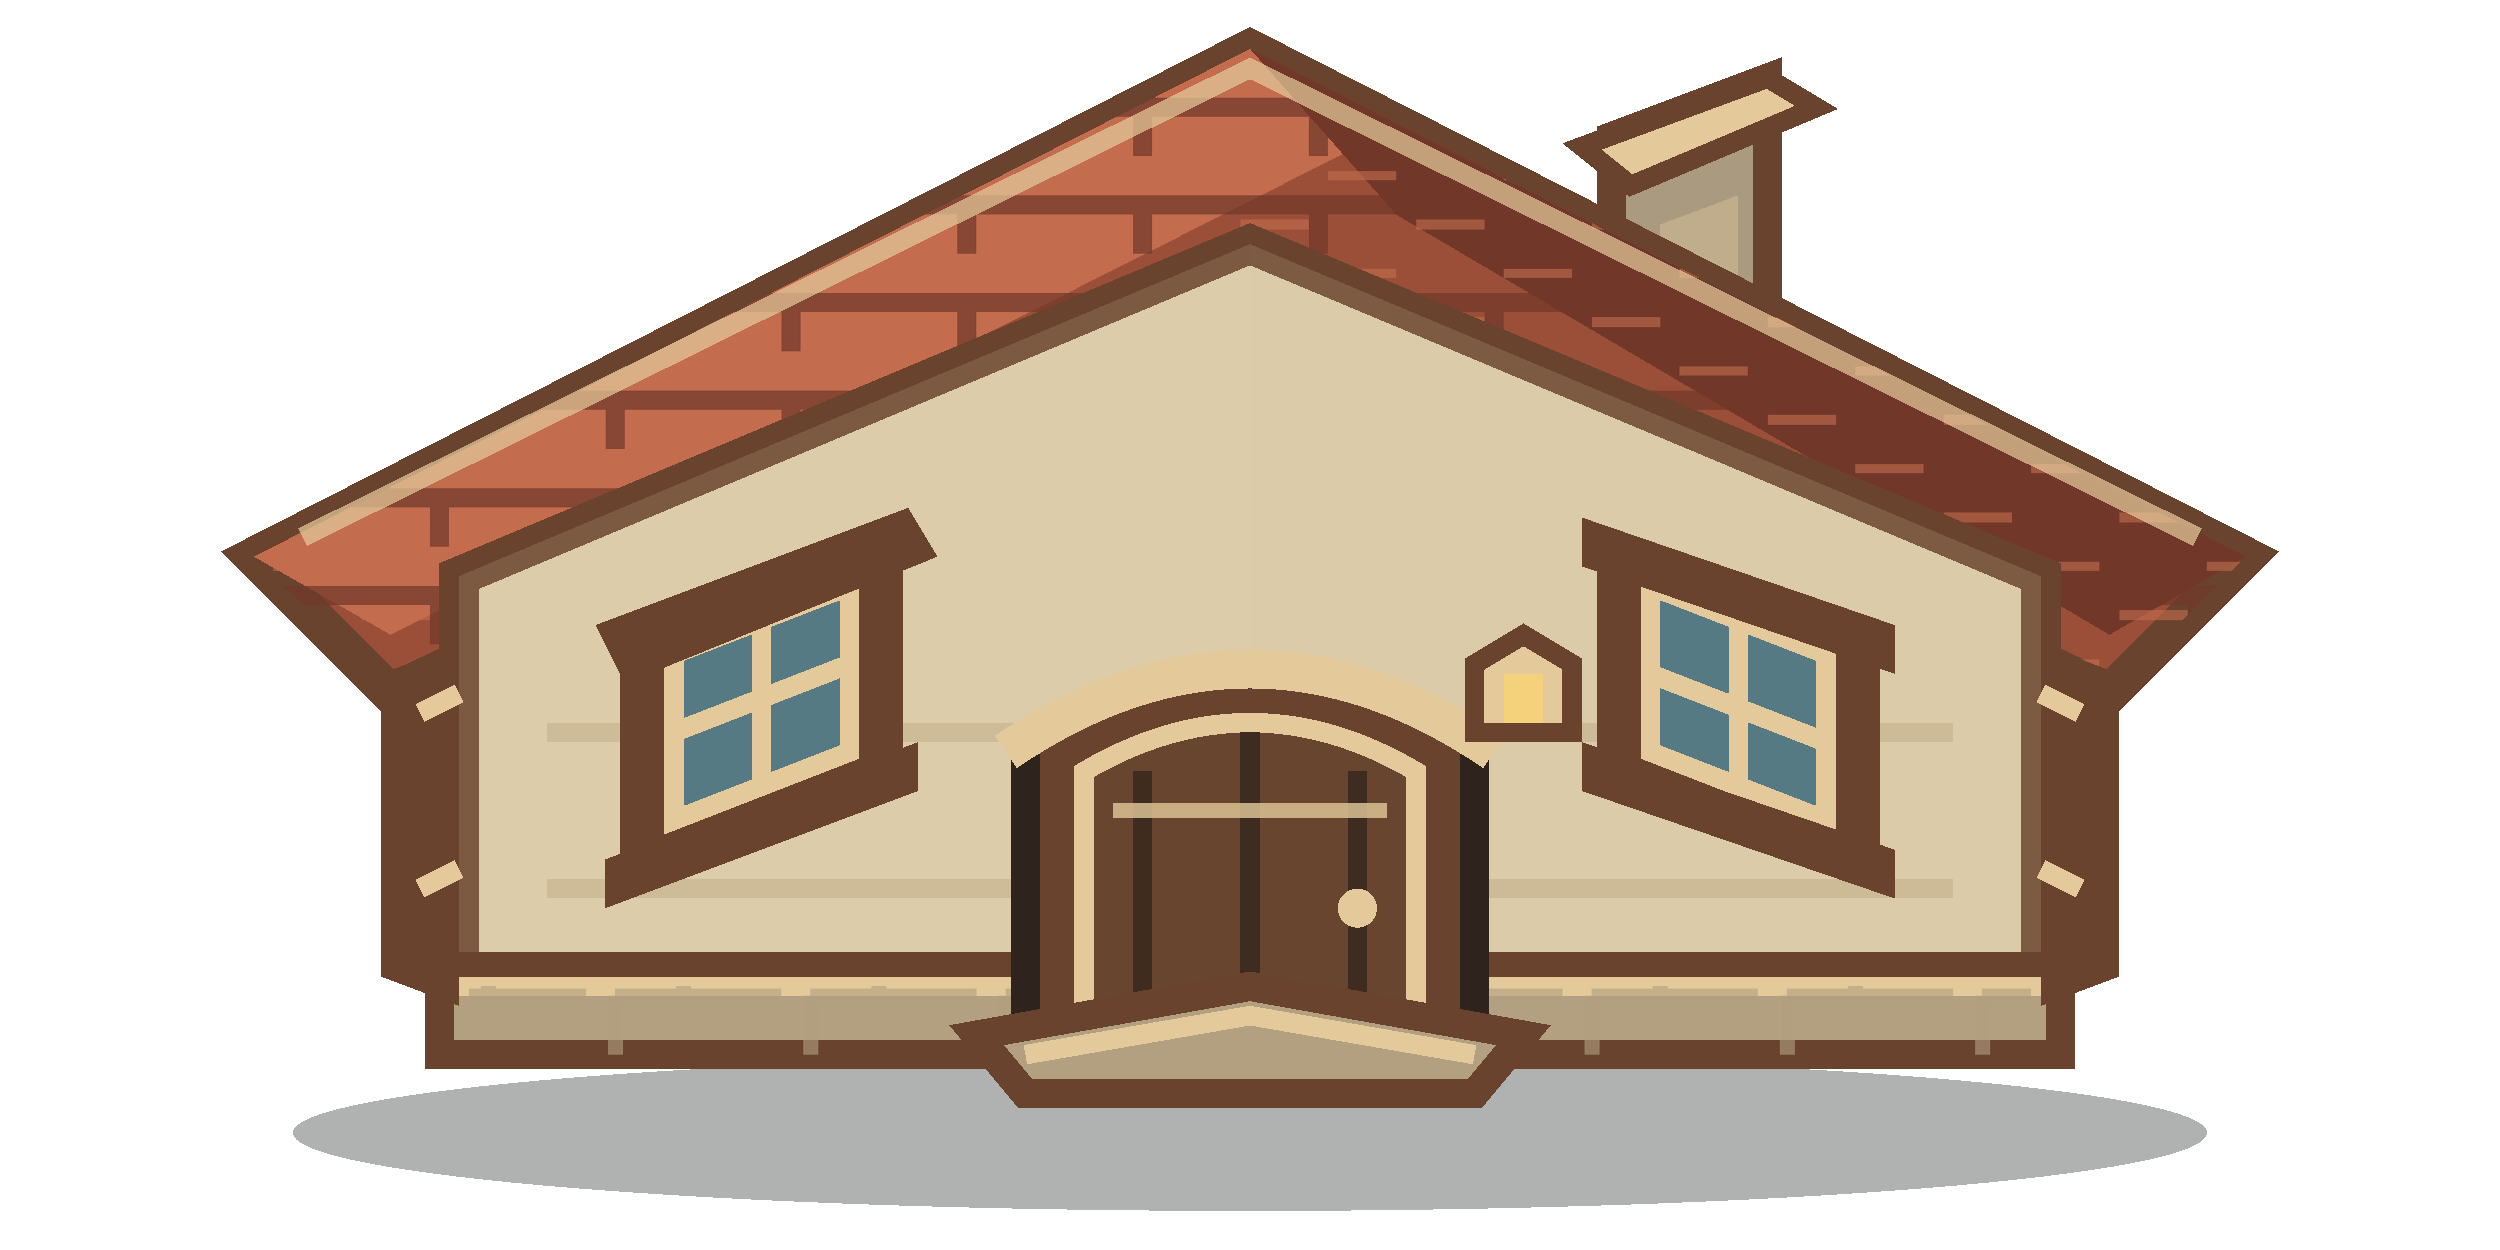
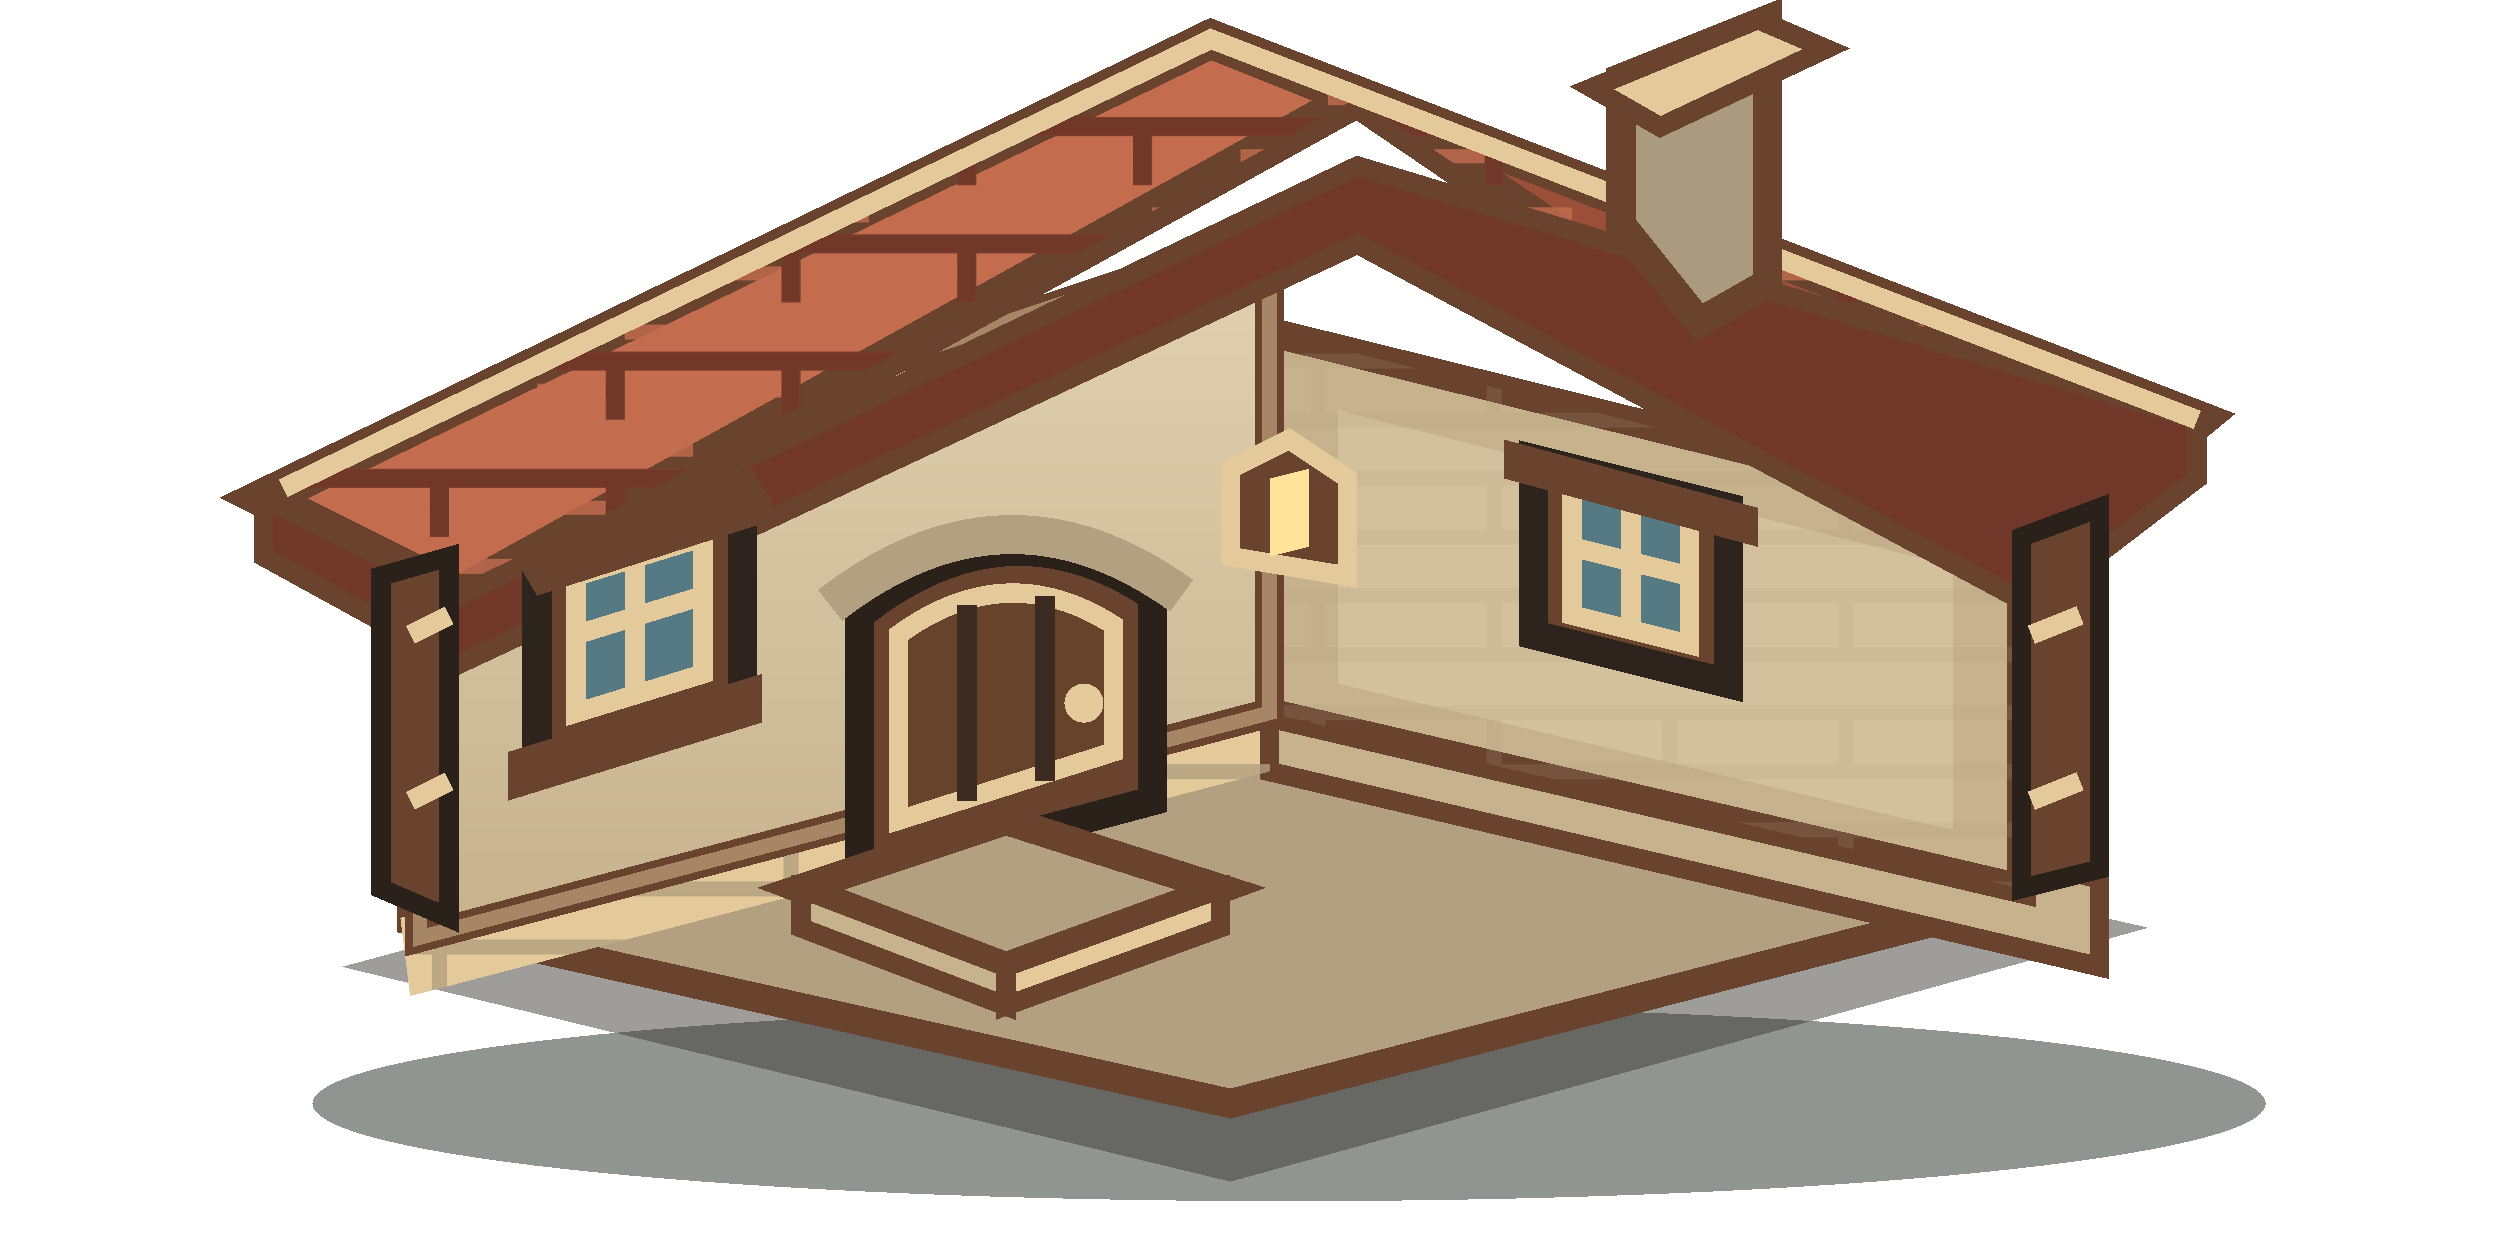
<svg xmlns="http://www.w3.org/2000/svg" viewBox="0 0 256 128" shape-rendering="crispEdges">
  <defs>
-     <pattern id="roofTiles" width="18" height="10" patternUnits="userSpaceOnUse">
-       <path d="M0 1H18M9 1V6" stroke="#713729" stroke-width="2" opacity=".72" />
-       <path d="M1 3H8M10 8H17" stroke="#c36d4e" stroke-width="1" opacity=".6" />
+     <linearGradient id="front" x1="0" y1="0" x2="0" y2="1">
+       <stop stop-color="#e2d2b0" />
+       <stop offset="1" stop-color="#c6b28d" />
+     </linearGradient>
+     <pattern id="tiles" width="18" height="12" patternUnits="userSpaceOnUse">
+       <path d="M0 1H18M9 1V7" stroke="#713729" stroke-width="2" />
+       <path d="M1 4H8M10 10H17" stroke="#c36d4e" stroke-width="1.5" opacity=".8" />
    </pattern>
-     <pattern id="stones" width="20" height="12" patternUnits="userSpaceOnUse">
-       <path d="M0 1H20M10 1V6M3 6H20M3 6V12" fill="none" stroke="#b2a080" stroke-width="1.5" opacity=".68" />
+     <pattern id="block" width="18" height="12" patternUnits="userSpaceOnUse">
+       <path d="M0 1H18M9 1V7M0 7H18" stroke="#b2a080" stroke-width="1.5" opacity=".8" />
    </pattern>
  </defs>
-   <ellipse cx="128" cy="116" rx="98" ry="8" fill="#202a23" opacity=".36" />
-   <path d="M165 35V14L181 8V43Z" fill="#a99a80" stroke="#69432e" stroke-width="3" />
-   <path d="M162 15 181 8 186 11 167 19Z" fill="#e4c99a" stroke="#69432e" stroke-width="2" />
-   <path d="M170 23 178 20V31L170 34Z" fill="#c6b28d" opacity=".8" />
-   <path d="M26 57 128 5 230 57 216 71 128 29 40 71Z" fill="#9b4f38" stroke="#69432e" stroke-width="4" />
-   <path d="M26 57 128 5 143 13 40 65Z" fill="#c36d4e" />
-   <path d="M128 5 230 57 216 65 143 22Z" fill="#713729" />
-   <path d="M26 57 128 5 230 57 216 71 128 29 40 71Z" fill="url(#roofTiles)" />
-   <path d="M31 55 128 7 225 55" fill="none" stroke="#e4c99a" stroke-width="2" opacity=".72" />
-   <path d="M47 59 128 25 209 59 209 105 47 105Z" fill="#e2d2b0" stroke="#69432e" stroke-width="4" />
-   <path d="M47 59 128 25 128 105 47 105Z" fill="#c6b28d" opacity=".2" />
-   <path d="M128 25 209 59 209 105 128 105Z" fill="#c6b28d" opacity=".22" />
-   <path d="M45 99 128 99 211 99 211 108 45 108Z" fill="#b2a080" stroke="#69432e" stroke-width="3" />
-   <path d="M46 101H210" stroke="#e4c99a" stroke-width="2" />
-   <path d="M48 101 128 101 208 101 208 108 48 108Z" fill="url(#stones)" opacity=".9" />
-   <path d="M56 75H200M56 91H200" stroke="#c6b28d" stroke-width="2" opacity=".65" />
-   <path d="M65 66 91 56 91 79 65 89Z" fill="#69432e" stroke="#69432e" stroke-width="3" />
-   <path d="M69 67 87 60 87 77 69 84Z" fill="#557a84" stroke="#e4c99a" stroke-width="2" />
-   <path d="M78 63V80M69 75 87 68" stroke="#e4c99a" stroke-width="2" />
-   <path d="M61 64 93 52 96 57 64 70Z" fill="#69432e" />
-   <path d="M62 88 94 76 94 81 62 93Z" fill="#69432e" />
-   <path d="M165 56 191 66 191 89 165 79Z" fill="#69432e" stroke="#69432e" stroke-width="3" />
-   <path d="M169 60 187 67 187 84 169 77Z" fill="#557a84" stroke="#e4c99a" stroke-width="2" />
-   <path d="M178 64V80M169 69 187 76" stroke="#e4c99a" stroke-width="2" />
-   <path d="M162 53 194 64 194 69 162 58Z" fill="#69432e" />
-   <path d="M162 76 194 87 194 92 162 81Z" fill="#69432e" />
-   <path d="M105 76Q128 62 151 76V107H105Z" fill="#69432e" stroke="#2e241d" stroke-width="3" />
-   <path d="M111 79Q128 69 145 79V105H111Z" fill="#68452e" stroke="#e4c99a" stroke-width="2" />
-   <path d="M117 79V104M128 75V104M139 79V104" stroke="#3e2c21" stroke-width="2" />
-   <path d="M114 83 142 83" stroke="#e4c99a" stroke-width="1.5" opacity=".8" />
-   <circle cx="139" cy="93" r="2" fill="#e4c99a" />
-   <path d="M103 77Q128 60 153 77" fill="none" stroke="#e4c99a" stroke-width="4" />
-   <path d="M100 106 128 101 156 106 151 112 105 112Z" fill="#b2a080" stroke="#69432e" stroke-width="3" />
-   <path d="M105 108 128 104 151 108" fill="none" stroke="#e4c99a" stroke-width="2" />
-   <path d="M151 75V68L156 65 161 68V75Z" fill="#e4c99a" stroke="#69432e" stroke-width="2" />
-   <path d="M154 69H158V74H154Z" fill="#f4d27b" />
-   <path d="M39 69 47 66V103L39 100ZM209 66 217 69V100L209 103Z" fill="#69432e" />
-   <path d="M43 73 47 71M43 91 47 89M209 71 213 73M209 89 213 91" stroke="#e4c99a" stroke-width="2" />
+   <ellipse cx="132" cy="113" rx="100" ry="10" fill="#17221b" opacity=".48" />
+   <path d="M35 99 128 74 220 95 126 121Z" fill="#3d3c33" opacity=".5" />
+   <path d="M41 94 130 70 215 90 126 113Z" fill="#b2a080" stroke="#69432e" stroke-width="3" />
+   <path d="M41 94 130 70 130 79 42 102Z" fill="#e4c99a" />
+   <path d="M130 70 215 90 215 99 130 79Z" fill="#c6b28d" stroke="#69432e" stroke-width="2" />
+   <path d="M42 97 130 74 130 79 42 102Z" fill="url(#block)" />
+   <path d="M130 34 207 53 207 91 130 73Z" fill="#c6b28d" stroke="#69432e" stroke-width="3" />
+   <path d="M137 42 200 58 200 85 137 70Z" fill="#e2d2b0" opacity=".48" />
+   <path d="M130 34 207 53 207 91 130 73Z" fill="url(#block)" opacity="0.22" />
+   <path d="M43 53 130 24 130 73 43 96Z" fill="url(#front)" stroke="#69432e" stroke-width="3" />
+   <path d="M43 53 130 24 130 73 43 96Z" fill="none" stroke="#e4c99a" stroke-width="1.5" opacity=".5" />
+   <path d="M27 51 124 4 139 10 47 61Z" fill="#c36d4e" stroke="#69432e" stroke-width="4" />
+   <path d="M124 4 225 43 208 57 139 10Z" fill="#9b4f38" stroke="#69432e" stroke-width="4" />
+   <path d="M27 51 124 4 139 10 47 61Z" fill="url(#tiles)" />
+   <path d="M124 4 225 43 208 57 139 10Z" fill="url(#tiles)" />
+   <path d="M27 51 47 61 139 17 225 43 225 49 208 62 139 25 47 68 27 57Z" fill="#713729" stroke="#69432e" stroke-width="2" />
+   <path d="M29 50 124 4 225 43" fill="none" stroke="#e4c99a" stroke-width="2" />
+   <path d="M166 23 166 8 181 2 181 29 174 33Z" fill="#a99a80" stroke="#69432e" stroke-width="3" />
+   <path d="M163 9 180 2 187 5 170 13Z" fill="#e4c99a" stroke="#69432e" stroke-width="2" />
+   <path d="M55 58 76 51 76 72 55 78Z" fill="#69432e" stroke="#2c241d" stroke-width="3" />
+   <path d="M59 59 72 55 72 69 59 73Z" fill="#557a84" stroke="#e4c99a" stroke-width="2" />
+   <path d="M65 57V71M59 65 72 61" stroke="#e4c99a" stroke-width="2" />
+   <path d="M52 56 77 48 80 53 55 61Z" fill="#69432e" />
+   <path d="M52 77 78 69 78 74 52 82Z" fill="#69432e" />
+   <path d="M157 47 177 52 177 70 157 65Z" fill="#69432e" stroke="#2c241d" stroke-width="3" />
+   <path d="M161 49 173 53 173 66 161 63Z" fill="#557a84" stroke="#e4c99a" stroke-width="2" />
+   <path d="M167 51V64M161 56 173 59" stroke="#e4c99a" stroke-width="2" />
+   <path d="M154 45 180 52 180 56 154 49Z" fill="#69432e" />
+   <path d="M88 79V63Q103 51 118 61V71L118 82 88 90Z" fill="#69432e" stroke="#2a211b" stroke-width="3" />
+   <path d="M92 77V65Q103 57 114 64V77L92 84Z" fill="#67432c" stroke="#e4c99a" stroke-width="2" />
+   <path d="M99 62V82M107 61V80" stroke="#3d2a20" stroke-width="2" />
+   <circle cx="111" cy="72" r="2" fill="#e4c99a" />
+   <path d="M85 62Q103 48 121 61" fill="none" stroke="#b2a080" stroke-width="4" />
+   <path d="M82 91 103 84 125 91 103 99Z" fill="#b2a080" stroke="#69432e" stroke-width="3" />
+   <path d="M82 91 103 99 103 103 82 95Z" fill="#c6b28d" stroke="#69432e" stroke-width="2" />
+   <path d="M103 99 125 91 125 95 103 103Z" fill="#e4c99a" stroke="#69432e" stroke-width="2" />
+   <path d="M126 57V48L132 45 138 49V59Z" fill="#69432e" stroke="#e4c99a" stroke-width="2" />
+   <path d="M130 49 134 48V56L130 57Z" fill="#ffe39a" />
+   <path d="M39 59 46 57 46 94 39 91ZM207 55 215 52 215 89 207 91Z" fill="#69432e" stroke="#2a211b" stroke-width="2" />
+   <path d="M42 65 46 63M42 82 46 80M208 65 213 63M208 82 213 80" stroke="#e4c99a" stroke-width="2" />
</svg>
